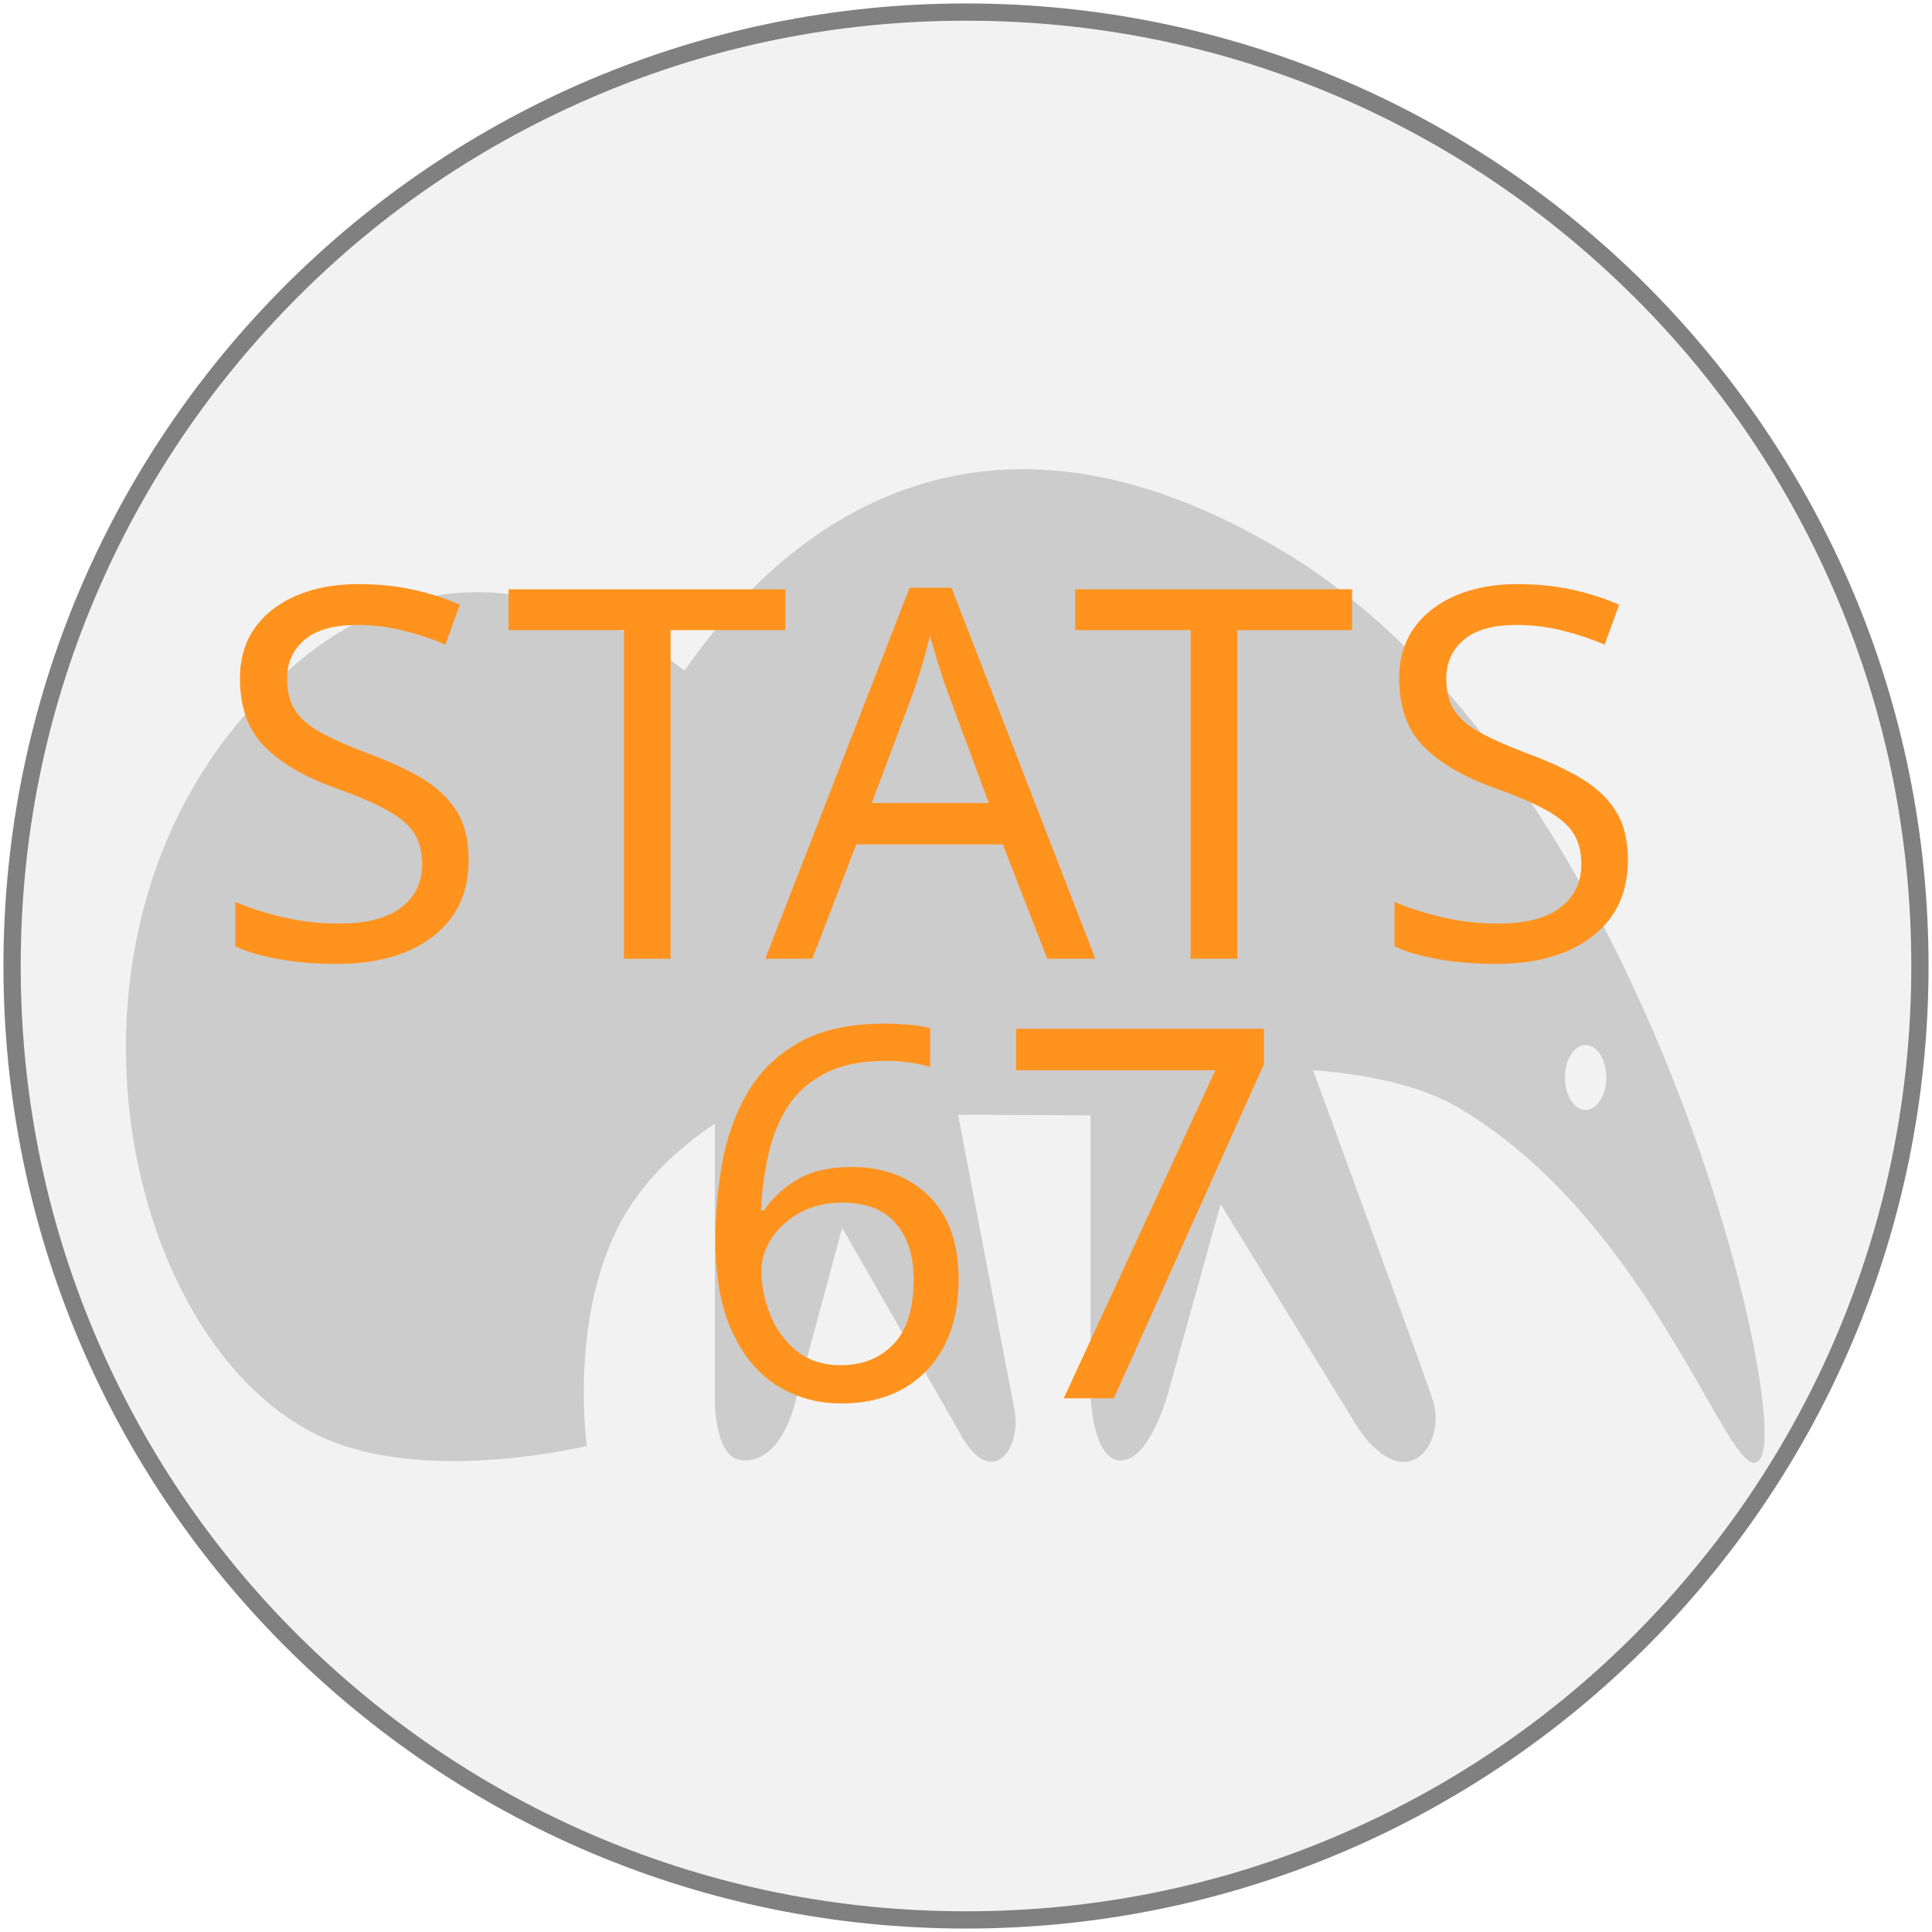
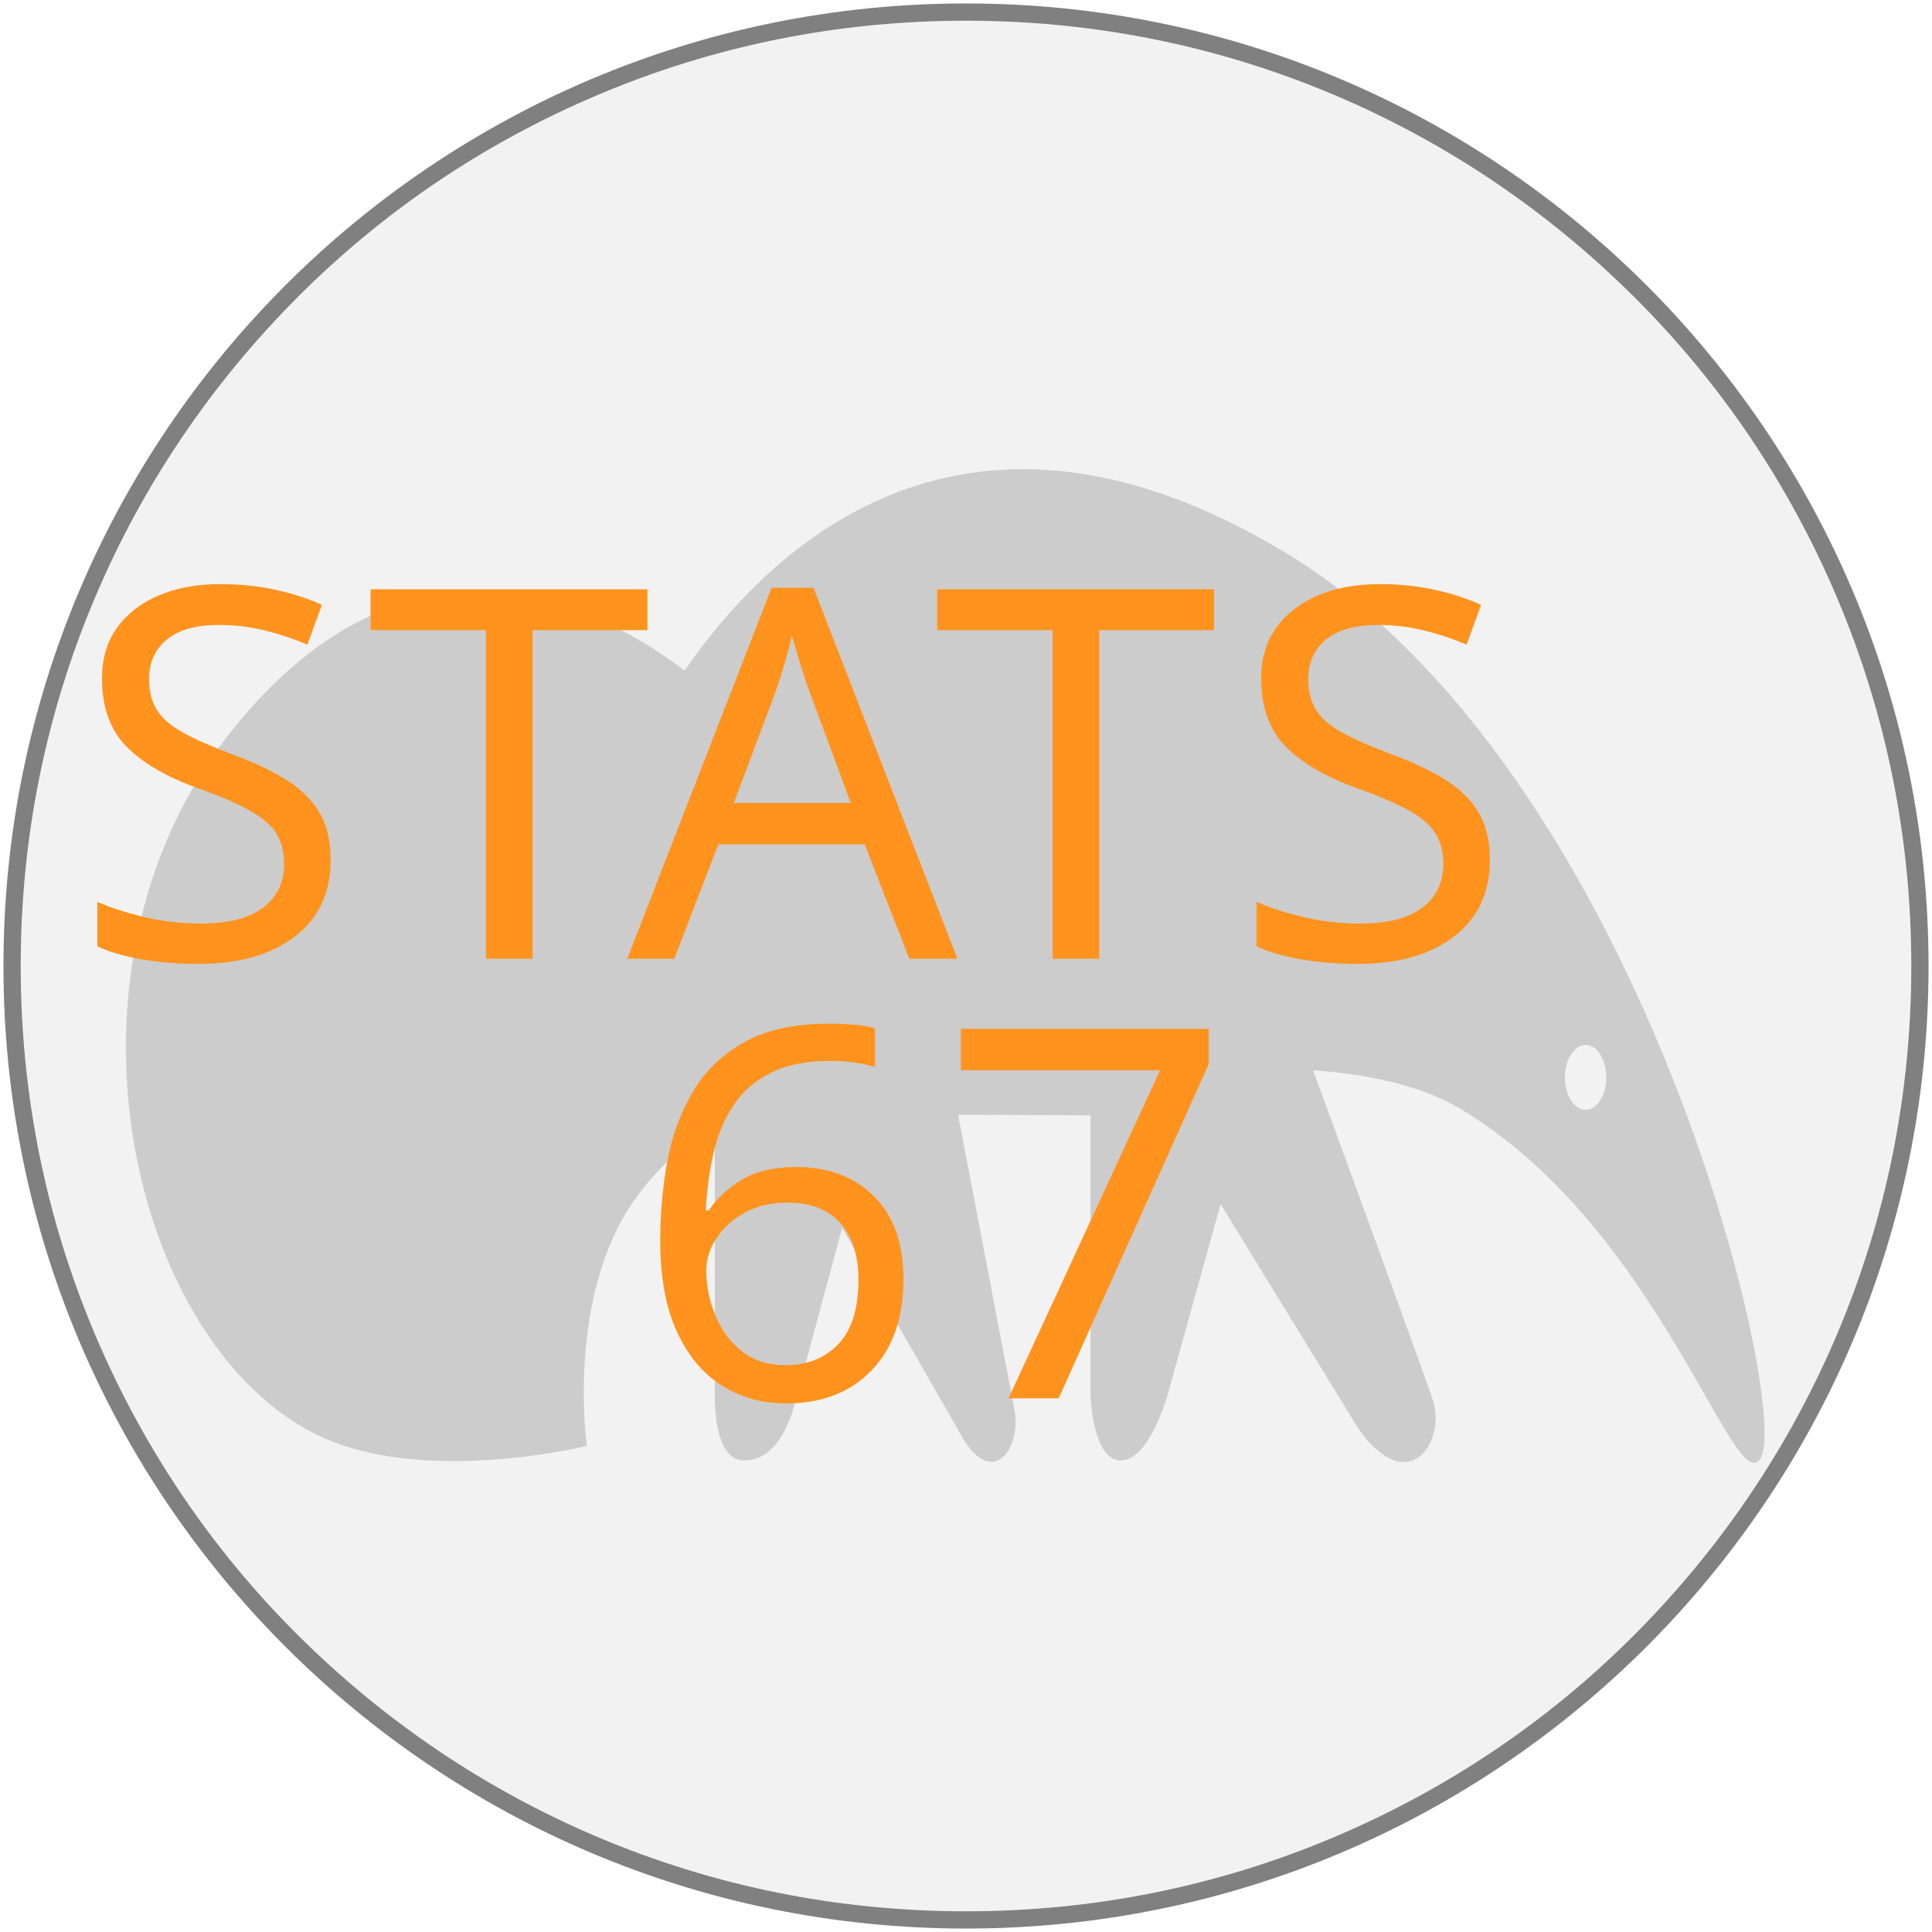
<svg xmlns="http://www.w3.org/2000/svg" version="1.1" id="Layer_1" x="0px" y="0px" viewBox="0 0 560 560" style="enable-background:new 0 0 560 560;" xml:space="preserve">
  <style type="text/css">
	.st0{fill:#F2F2F2;}
	.st1{fill:#808080;}
	.st2{fill:#CCCCCC;}
	.st3{fill:#FF931E;}
	.st4{font-family:'BookmanOldStyle-Bold';}
	.st5{font-size:150px;}
	.st6{letter-spacing:3;}
</style>
  <g>
    <path class="st0" d="M280,556.5c-73.9,0-143.3-28.8-195.5-81c-52.2-52.2-81-121.7-81-195.5c0-73.9,28.8-143.3,81-195.5   c52.2-52.2,121.7-81,195.5-81c73.9,0,143.3,28.8,195.5,81c52.2,52.2,81,121.7,81,195.5c0,73.9-28.8,143.3-81,195.5   C423.3,527.7,353.9,556.5,280,556.5z" />
    <path class="st1" d="M280,6c37,0,72.9,7.2,106.7,21.5c32.6,13.8,61.9,33.6,87.1,58.7s44.9,54.5,58.7,87.1   C546.8,207.1,554,243,554,280s-7.2,72.9-21.5,106.7c-13.8,32.6-33.6,61.9-58.7,87.1s-54.5,44.9-87.1,58.7   C352.9,546.8,317,554,280,554s-72.9-7.2-106.7-21.5c-32.6-13.8-61.9-33.6-87.1-58.7s-44.9-54.5-58.7-87.1C13.2,352.9,6,317,6,280   s7.2-72.9,21.5-106.7c13.8-32.6,33.6-61.9,58.7-87.1s54.5-44.9,87.1-58.7C207.1,13.2,243,6,280,6 M280,1C125.9,1,1,125.9,1,280   s124.9,279,279,279s279-124.9,279-279S434.1,1,280,1L280,1z" />
  </g>
  <g>
    <path class="st2" d="M372.6,160.2c-92.9-56.1-149.3-1.9-174.2,34.2c-22.2-17.1-78.3-48.6-130.9,17c-57.8,72-27.7,188.1,32.3,207.7   c30.4,9.9,70.3,0,70.3,0s-5-34.9,8.7-62.7c6.6-13.4,17.5-23.4,28.4-30.7v79.5c0,0-0.4,17.6,8,18.1c11.3,0.7,15.1-16.2,15.1-16.2   l13.8-51.2l33.7,58.7c9.2,17.9,18.3,5.8,16.3-5.7c-0.7-3.7-16.4-85.8-16.4-85.8l38.4,0.2l0,81.4c0,0,0.6,17.1,7.7,18.5   c9.3,1.8,15-20.2,15-20.2l15-54l40,65.2c14.3,20.2,25.3,4,21.6-8.1c-1.4-4.7-32.6-89.9-34.8-95.9c14.7,1.1,31,4.1,42.7,11.2   c58.4,34.9,79.8,115.3,87.2,100.9C518.7,406.2,475.5,222.4,372.6,160.2z M459.6,321.7c-3.3,0-6-4.2-6-9.4s2.7-9.4,6-9.4   c3.3,0,6,4.2,6,9.4S462.9,321.7,459.6,321.7z" />
  </g>
-   <text transform="matrix(1 0 0 1 60.5559 277.9016)" class="st3 st4 st5 st6">STATS</text>
-   <text transform="matrix(1 0 0 1 199.1219 405.3004)" class="st3 st4 st5 st6">67</text>
+   <text transform="matrix(1 0 0 1 20.5559 277.9016)" class="st3 st4 st5 st6">STATS</text>
+   <text transform="matrix(1 0 0 1 183.1219 405.3004)" class="st3 st4 st5 st6">67</text>
</svg>
